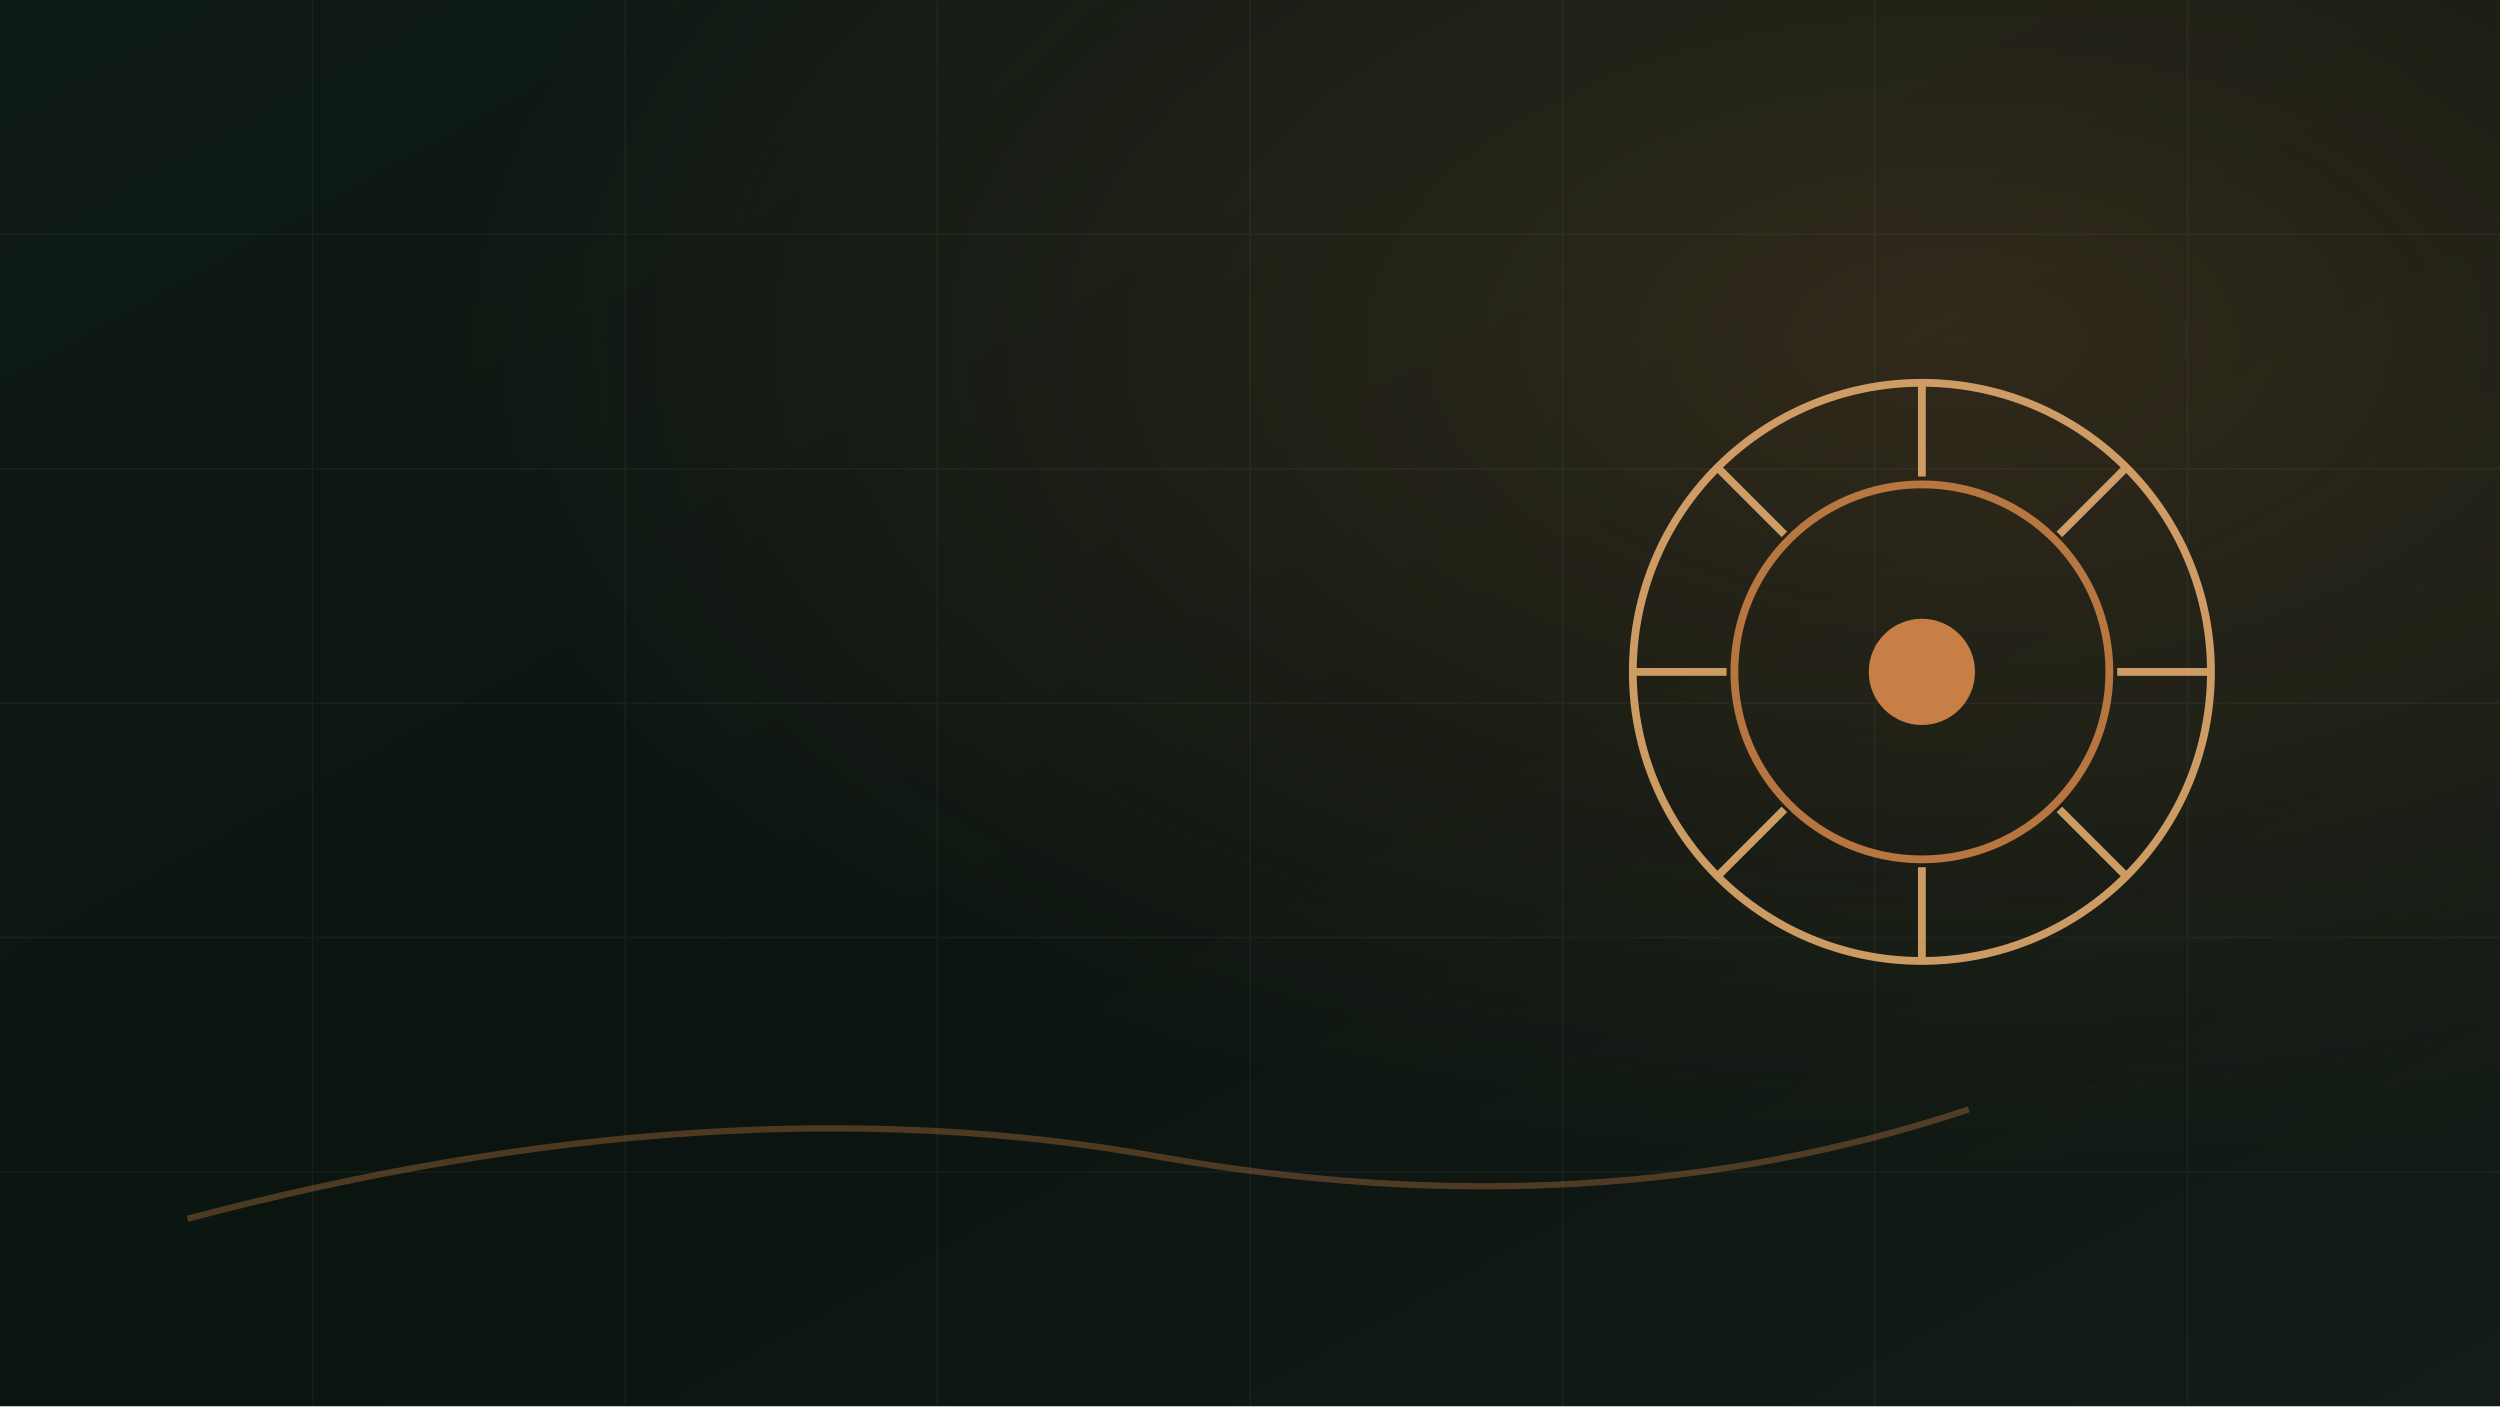
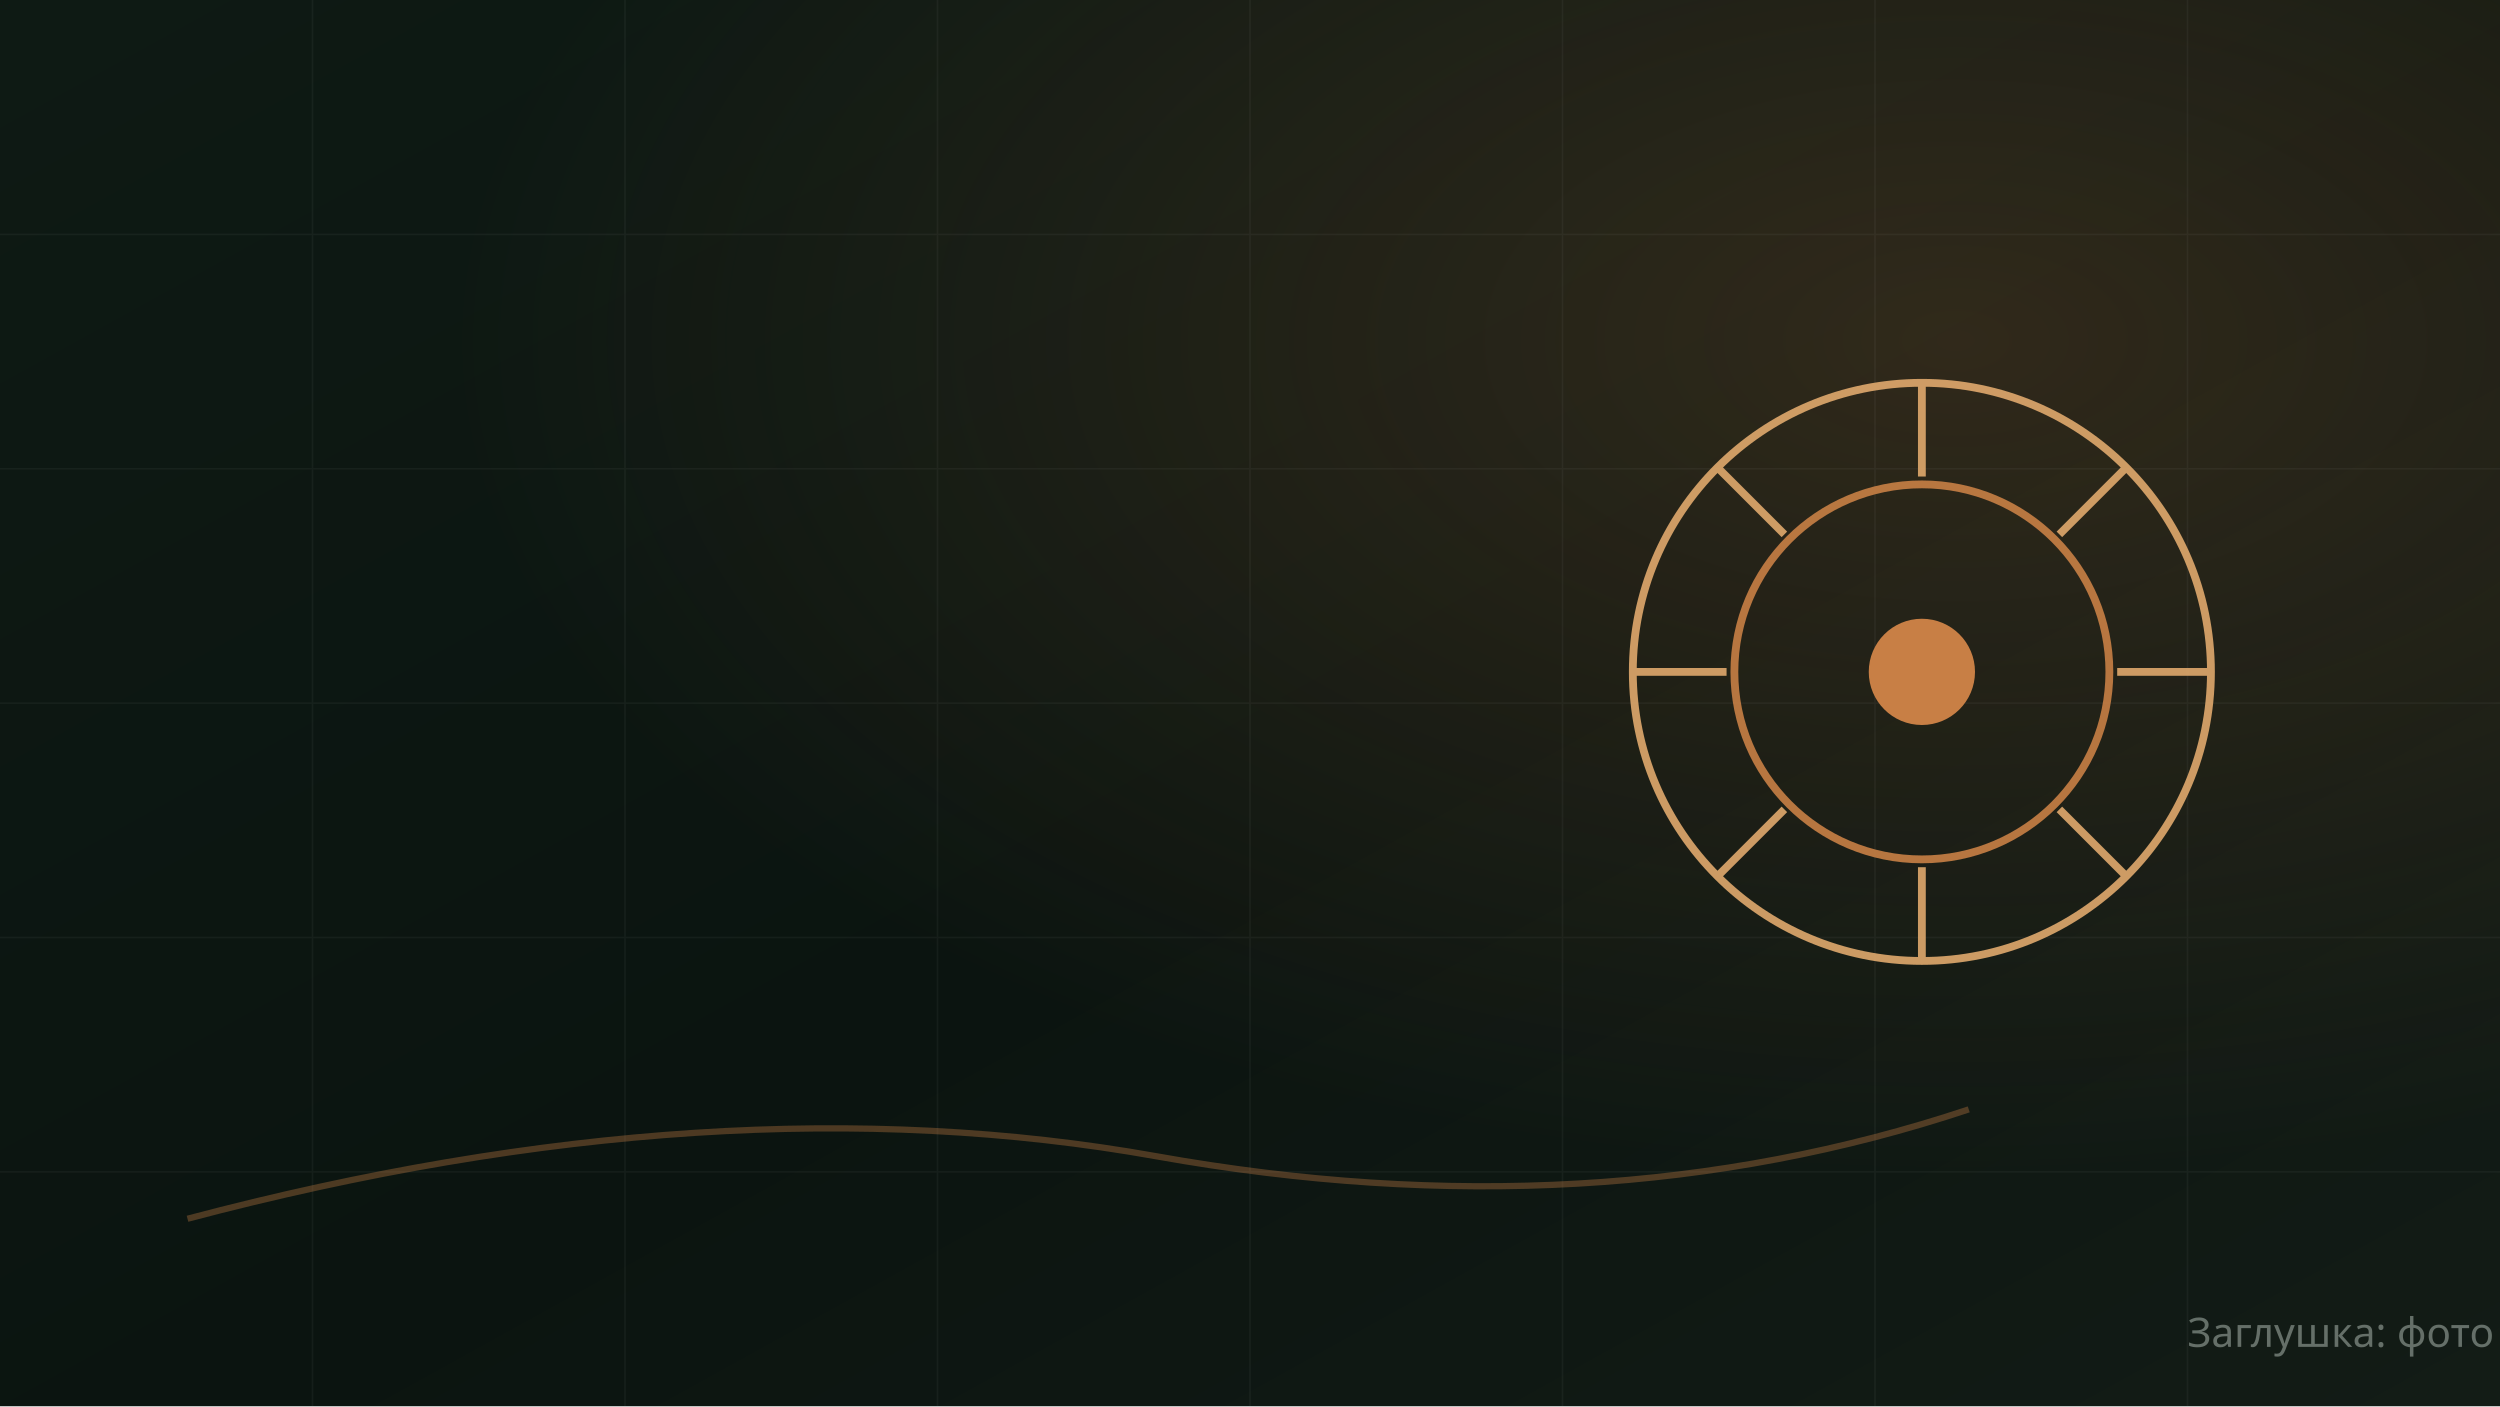
<svg xmlns="http://www.w3.org/2000/svg" viewBox="0 0 1600 900" role="img">
  <defs>
    <linearGradient id="g" x1="0" y1="0" x2="1" y2="1">
      <stop offset="0" stop-color="#0E1A14" />
      <stop offset=".55" stop-color="#0B1410" />
      <stop offset="1" stop-color="#131C16" />
    </linearGradient>
    <radialGradient id="s" cx=".78" cy=".24" r=".6">
      <stop offset="0" stop-color="#C87F45" stop-opacity=".20" />
      <stop offset="1" stop-color="#C87F45" stop-opacity="0" />
    </radialGradient>
  </defs>
  <rect width="1600" height="900" fill="url(#g)" />
  <rect width="1600" height="900" fill="url(#s)" />
  <g stroke="#B7C4BB" stroke-opacity=".06">
    <path d="M0 150h1600M0 300h1600M0 450h1600M0 600h1600M0 750h1600M200 0v900M400 0v900M600 0v900M800 0v900M1000 0v900M1200 0v900M1400 0v900" />
  </g>
  <g fill="none" stroke="#E0A96D" stroke-width="5" opacity=".9">
    <circle cx="1230" cy="430" r="185" />
    <circle cx="1230" cy="430" r="120" stroke="#C87F45" />
    <path d="M1230 245v60M1230 555v60M1045 430h60M1355 430h60M1100 300l42 42M1318 518l42 42M1100 560l42-42M1318 342l42-42" />
  </g>
  <circle cx="1230" cy="430" r="34" fill="#C87F45" />
  <path d="M120 780q340-90 620-40t520-30" fill="none" stroke="#C87F45" stroke-width="4" opacity=".35" />
+   <g fill="#B7C4BB" font-family="sans-serif" font-size="26" opacity=".5">
+     <text x="1400" y="862">Заглушка: фото появится после съёмки в сервисе</text>
+   </g>
</svg>
